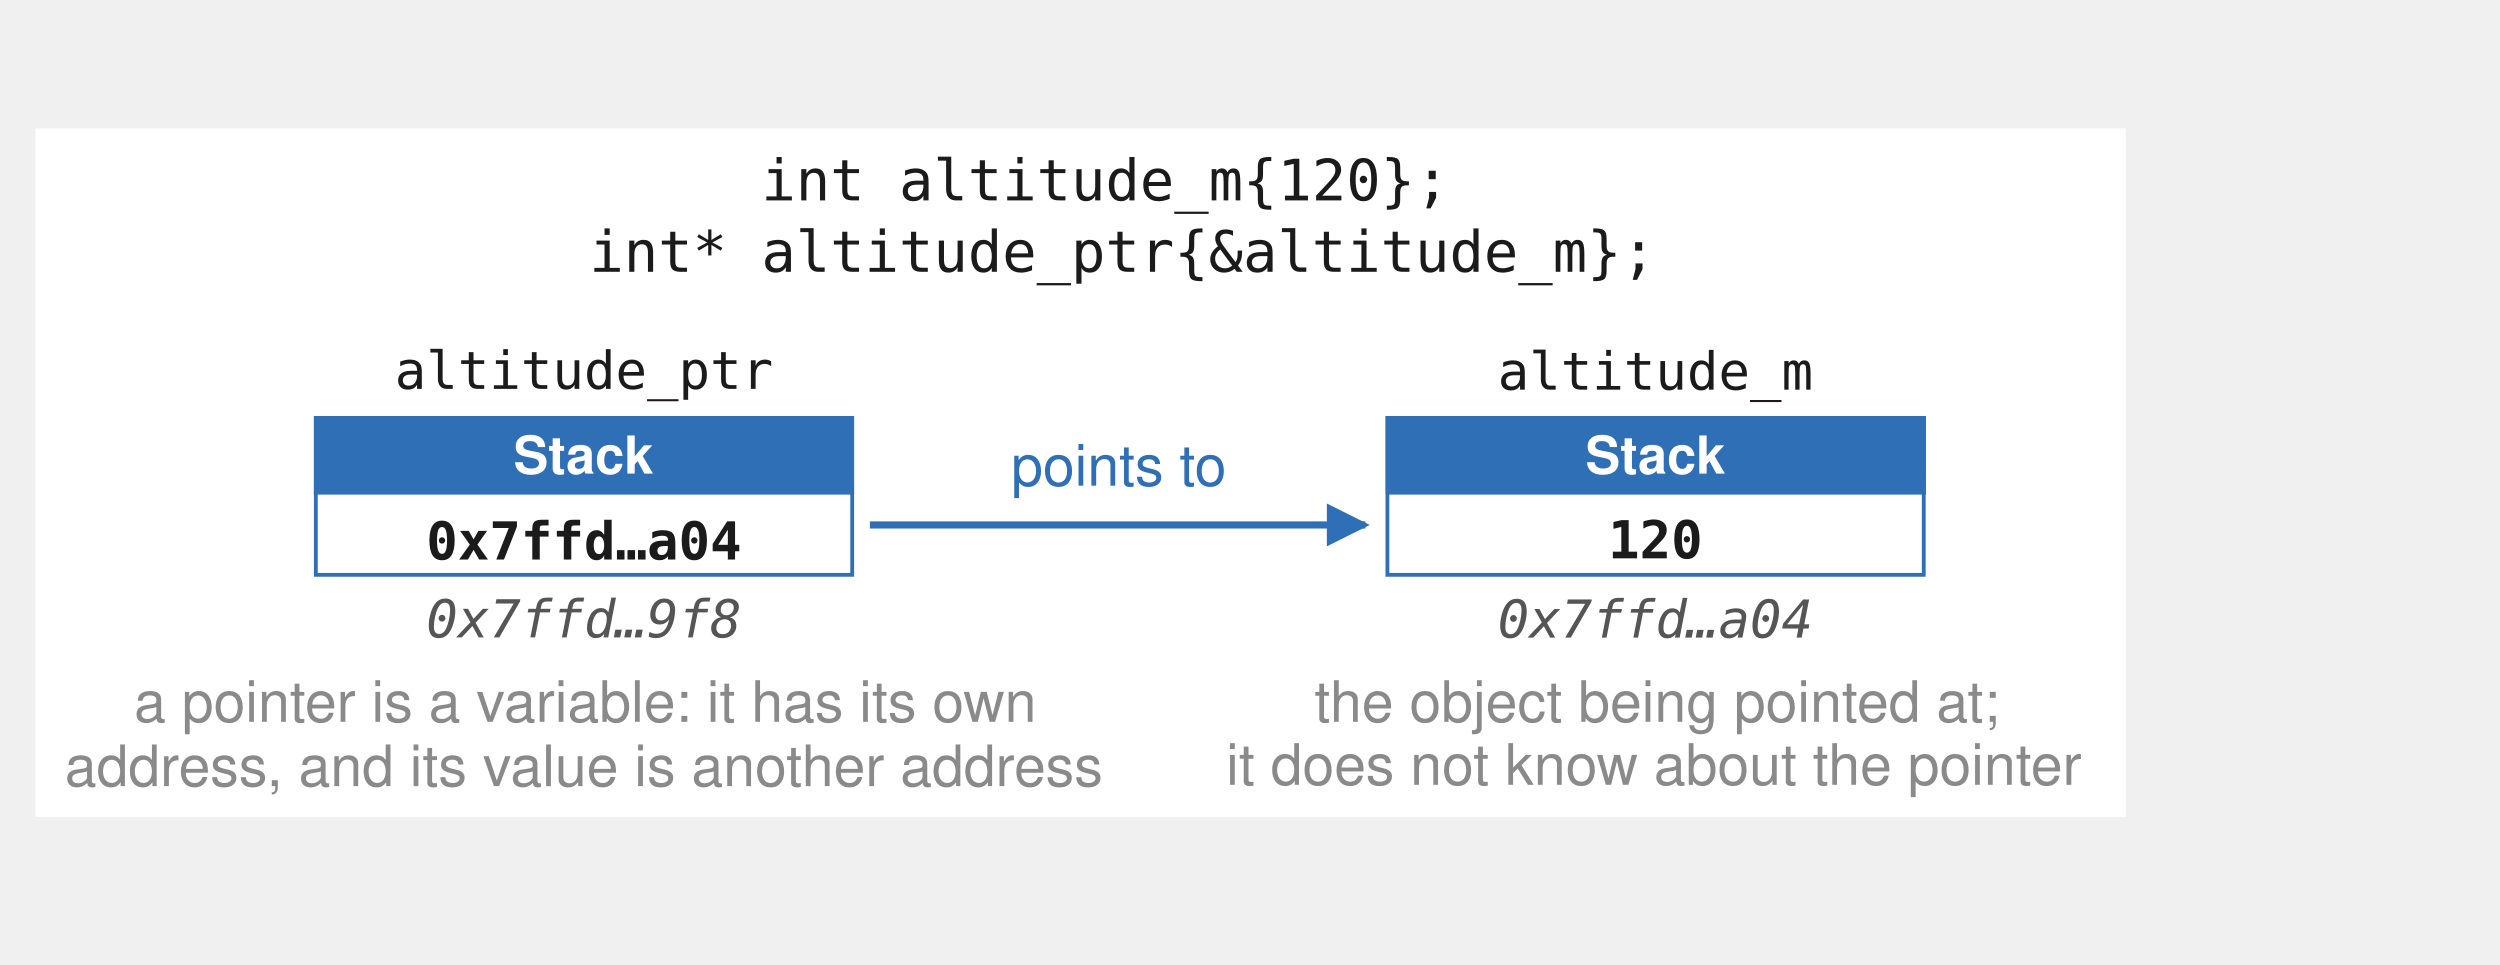
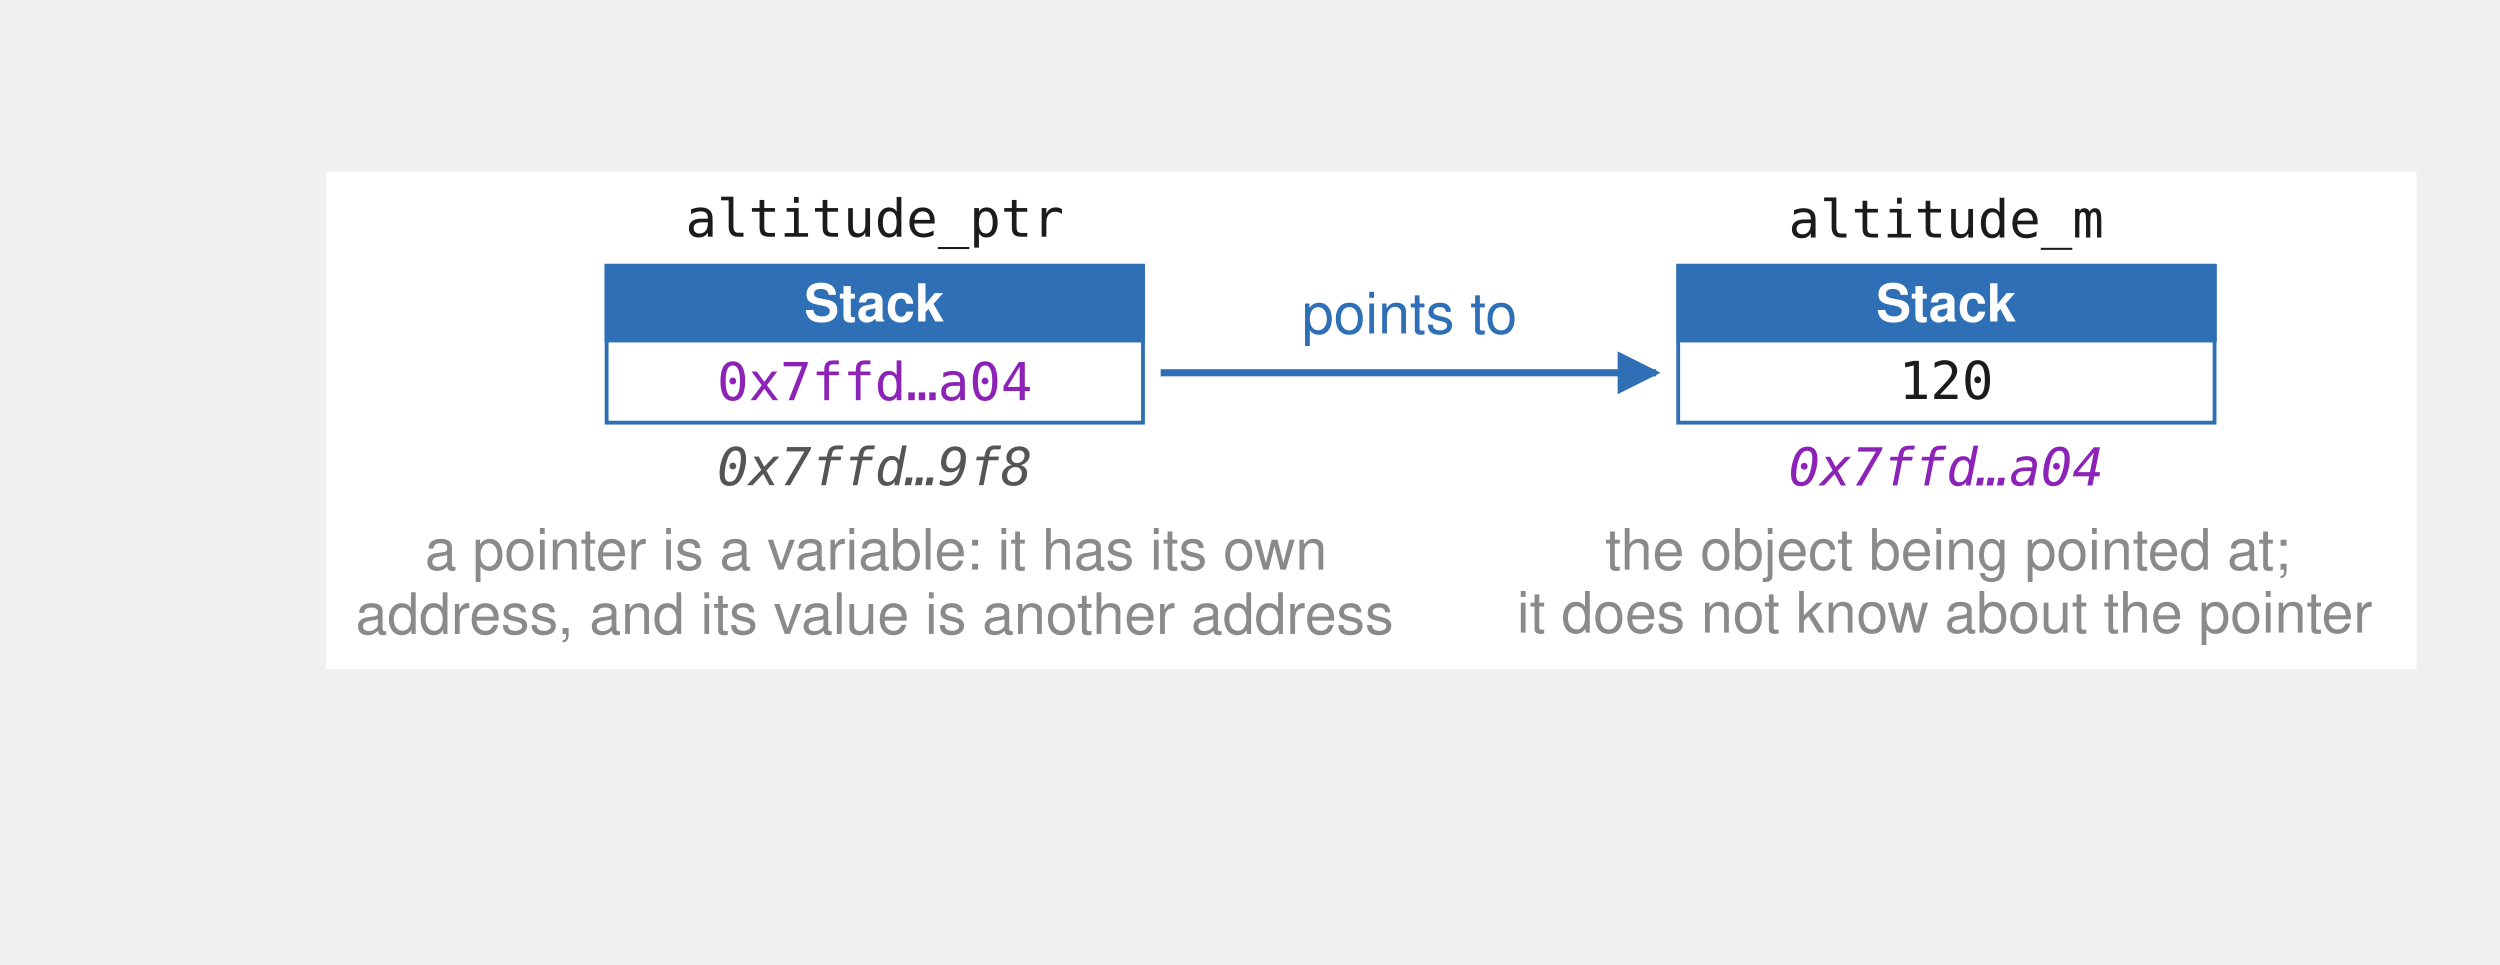
<svg xmlns="http://www.w3.org/2000/svg" width="1400" height="540" viewBox="0 0 1400 540" version="1.1" id="pointer_anatomy">
  <defs id="defs6">
    <marker id="a-2f6fb5" viewBox="0 0 10 10" refX="9" refY="5" markerWidth="6" markerHeight="6" orient="auto-start-reverse">
      <path d="M 0 0 L 10 5 L 0 10 z" fill="#2f6fb5" id="path1" />
    </marker>
    <marker id="a-c0392b" viewBox="0 0 10 10" refX="9" refY="5" markerWidth="6" markerHeight="6" orient="auto-start-reverse">
      <path d="M 0 0 L 10 5 L 0 10 z" fill="#c0392b" id="path2" />
    </marker>
    <marker id="a-555555" viewBox="0 0 10 10" refX="9" refY="5" markerWidth="6" markerHeight="6" orient="auto-start-reverse">
      <path d="M 0 0 L 10 5 L 0 10 z" fill="#555555" id="path3" />
    </marker>
    <marker id="a-7d8f1c" viewBox="0 0 10 10" refX="9" refY="5" markerWidth="6" markerHeight="6" orient="auto-start-reverse">
      <path d="M 0 0 L 10 5 L 0 10 z" fill="#7d8f1c" id="path4" />
    </marker>
    <marker id="a-1f7a6c" viewBox="0 0 10 10" refX="9" refY="5" markerWidth="6" markerHeight="6" orient="auto-start-reverse">
      <path d="M 0 0 L 10 5 L 0 10 z" fill="#1f7a6c" id="path5" />
    </marker>
    <marker id="a-9a9a9a" viewBox="0 0 10 10" refX="9" refY="5" markerWidth="6" markerHeight="6" orient="auto-start-reverse">
      <path d="M 0 0 L 10 5 L 0 10 z" fill="#9a9a9a" id="path6" />
    </marker>
  </defs>
-   <rect width="1170.557" height="385.508" fill="#ffffff" id="rect6" x="19.885" y="71.892" style="stroke-width:0.773" />
-   <text x="628.674" y="112.224" font-family="'Fira Mono', 'DejaVu Sans Mono', monospace" font-size="29" font-weight="bold" fill="#1b1b1b" text-anchor="middle" id="text6" style="font-style:normal;font-variant:normal;font-weight:normal;font-stretch:normal;font-size:32px;font-family:'Fira Mono', 'DejaVu Sans Mono', monospace;-inkscape-font-specification:'Fira Mono, DejaVu Sans Mono, monospace, Normal';font-variant-ligatures:normal;font-variant-caps:normal;font-variant-numeric:normal;font-variant-east-asian:normal;text-anchor:middle;fill:#1b1b1b">
-     <tspan id="tspan20" x="628.674" y="112.224">int altitude_m{120};</tspan>
-     <tspan id="tspan21" x="628.674" y="152.224">int* altitude_ptr{&amp;altitude_m};</tspan>
-   </text>
-   <g id="g22" transform="translate(-2.99091,4.223694)">
-     <rect x="179.864" y="229.82" width="300.36" height="87.86" fill="#ffffff" stroke="#2f6fb5" stroke-width="2.14" id="rect7" />
-     <rect x="178.75" y="228.75" width="302.5" height="44" fill="#2f6fb5" id="rect8" />
-     <text x="329.692" y="261" font-family="'Fira Sans', Helvetica, Arial, sans-serif" font-size="26" font-weight="600" fill="#ffffff" text-anchor="middle" id="text8" style="font-style:normal;font-variant:normal;font-weight:600;font-stretch:normal;font-size:29.333px;font-family:'Fira Sans', Helvetica, Arial, sans-serif;-inkscape-font-specification:'Fira Sans, Helvetica, Arial, sans-serif, Semi-Bold';font-variant-ligatures:normal;font-variant-caps:normal;font-variant-numeric:normal;font-variant-east-asian:normal">Stack</text>
-     <text x="330" y="309.1" font-family="'Fira Mono', 'DejaVu Sans Mono', monospace" font-size="26" font-weight="bold" fill="#1b1b1b" text-anchor="middle" id="text9" style="font-style:normal;font-variant:normal;font-weight:bold;font-stretch:normal;font-size:29.333px;font-family:'Fira Mono', 'DejaVu Sans Mono', monospace;-inkscape-font-specification:'Fira Mono, DejaVu Sans Mono, monospace, Bold';font-variant-ligatures:normal;font-variant-caps:normal;font-variant-numeric:normal;font-variant-east-asian:normal">0x7ffd…a04</text>
-     <text x="330" y="213.56" font-family="'Fira Sans', Helvetica, Arial, sans-serif" font-size="28" font-weight="bold" fill="#1b1b1b" text-anchor="middle" id="text10" style="font-style:normal;font-variant:normal;font-weight:normal;font-stretch:normal;font-size:29.333px;font-family:'Fira Mono', 'DejaVu Sans Mono', monospace;-inkscape-font-specification:'Fira Mono, DejaVu Sans Mono, monospace, Normal';font-variant-ligatures:normal;font-variant-caps:normal;font-variant-numeric:normal;font-variant-east-asian:normal">altitude_ptr</text>
-     <text x="330" y="352.721" font-family="'Fira Mono', 'DejaVu Sans Mono', monospace" font-size="21" font-weight="normal" fill="#555555" text-anchor="middle" id="text11" style="font-style:oblique;font-variant:normal;font-weight:normal;font-stretch:normal;font-size:29.333px;font-family:'Fira Mono', 'DejaVu Sans Mono', monospace;-inkscape-font-specification:'Fira Mono, DejaVu Sans Mono, monospace, Oblique';font-variant-ligatures:normal;font-variant-caps:normal;font-variant-numeric:normal;font-variant-east-asian:normal">0x7ffd…9f8</text>
+   <rect width="1170.557" height="278.57" fill="#ffffff" id="rect6" x="182.723" y="96.196" style="stroke-width:0.657" />
+   <g id="g1" transform="translate(162.8375,-85.21701)">
+     <rect x="176.873" y="234.044" width="300.36" height="87.86" fill="#ffffff" stroke="#2f6fb5" stroke-width="2.14" id="rect7" />
+     <rect x="175.759" y="232.974" width="302.5" height="44" fill="#2f6fb5" id="rect8" />
+     <text x="326.701" y="265.224" font-family="'Fira Sans', Helvetica, Arial, sans-serif" font-size="26" font-weight="600" fill="#ffffff" text-anchor="middle" id="text8" style="font-style:normal;font-variant:normal;font-weight:600;font-stretch:normal;font-size:29.333px;font-family:'Fira Sans', Helvetica, Arial, sans-serif;-inkscape-font-specification:'Fira Sans, Helvetica, Arial, sans-serif, Semi-Bold';font-variant-ligatures:normal;font-variant-caps:normal;font-variant-numeric:normal;font-variant-east-asian:normal">Stack</text>
+     <text x="327.009" y="309.324" font-family="'Fira Mono', 'DejaVu Sans Mono', monospace" font-size="26" font-weight="bold" fill="#1b1b1b" text-anchor="middle" id="text9" style="font-style:normal;font-variant:normal;font-weight:500;font-stretch:normal;font-size:29.333px;font-family:'Fira Mono', 'DejaVu Sans Mono', monospace;-inkscape-font-specification:'Fira Mono, DejaVu Sans Mono, monospace, Medium';font-variant-ligatures:normal;font-variant-caps:normal;font-variant-numeric:normal;font-variant-east-asian:normal;text-anchor:middle;fill:#8c22b6;fill-opacity:1">0x7ffd…a04</text>
+     <text x="327.009" y="217.784" font-family="'Fira Sans', Helvetica, Arial, sans-serif" font-size="28" font-weight="bold" fill="#1b1b1b" text-anchor="middle" id="text10" style="font-style:normal;font-variant:normal;font-weight:normal;font-stretch:normal;font-size:29.333px;font-family:'Fira Mono', 'DejaVu Sans Mono', monospace;-inkscape-font-specification:'Fira Mono, DejaVu Sans Mono, monospace, Normal';font-variant-ligatures:normal;font-variant-caps:normal;font-variant-numeric:normal;font-variant-east-asian:normal">altitude_ptr</text>
+     <text x="327.009" y="356.944" font-family="'Fira Mono', 'DejaVu Sans Mono', monospace" font-size="21" font-weight="normal" fill="#555555" text-anchor="middle" id="text11" style="font-style:oblique;font-variant:normal;font-weight:normal;font-stretch:normal;font-size:29.333px;font-family:'Fira Mono', 'DejaVu Sans Mono', monospace;-inkscape-font-specification:'Fira Mono, DejaVu Sans Mono, monospace, Oblique';font-variant-ligatures:normal;font-variant-caps:normal;font-variant-numeric:normal;font-variant-east-asian:normal">0x7ffd…9f8</text>
+     <rect x="776.947" y="234.044" width="300.36" height="87.86" fill="#ffffff" stroke="#2f6fb5" stroke-width="2.14" id="rect11" />
+     <rect x="776.023" y="232.974" width="302.5" height="44" fill="#2f6fb5" id="rect12" />
+     <text x="926.98" y="265.224" font-family="'Fira Sans', Helvetica, Arial, sans-serif" font-size="26" font-weight="600" fill="#ffffff" text-anchor="middle" id="text12" style="font-style:normal;font-variant:normal;font-weight:600;font-stretch:normal;font-size:29.333px;font-family:'Fira Sans', Helvetica, Arial, sans-serif;-inkscape-font-specification:'Fira Sans, Helvetica, Arial, sans-serif, Semi-Bold';font-variant-ligatures:normal;font-variant-caps:normal;font-variant-numeric:normal;font-variant-east-asian:normal">Stack</text>
+     <text x="927.009" y="308.664" font-family="'Fira Sans', Helvetica, Arial, sans-serif" font-size="36" font-weight="bold" fill="#1b1b1b" text-anchor="middle" id="text13" style="font-style:normal;font-variant:normal;font-weight:500;font-stretch:normal;font-size:29.333px;font-family:'Fira Mono', 'DejaVu Sans Mono', monospace;-inkscape-font-specification:'Fira Mono, DejaVu Sans Mono, monospace, Medium';font-variant-ligatures:normal;font-variant-caps:normal;font-variant-numeric:normal;font-variant-east-asian:normal;text-anchor:middle;fill:#1b1b1b">120</text>
+     <text x="927.009" y="218.224" font-family="'Fira Sans', Helvetica, Arial, sans-serif" font-size="28" font-weight="bold" fill="#1b1b1b" text-anchor="middle" id="text14" style="font-style:normal;font-variant:normal;font-weight:normal;font-stretch:normal;font-size:29.333px;font-family:'Fira Mono', 'DejaVu Sans Mono', monospace;-inkscape-font-specification:'Fira Mono, DejaVu Sans Mono, monospace, Normal';font-variant-ligatures:normal;font-variant-caps:normal;font-variant-numeric:normal;font-variant-east-asian:normal">altitude_m</text>
+     <text x="927.009" y="357.076" font-family="'Fira Mono', 'DejaVu Sans Mono', monospace" font-size="21" font-weight="normal" fill="#555555" text-anchor="middle" id="text15" style="font-style:oblique;font-variant:normal;font-weight:normal;font-stretch:normal;font-size:29.333px;font-family:'Fira Mono', 'DejaVu Sans Mono', monospace;-inkscape-font-specification:'Fira Mono, DejaVu Sans Mono, monospace, Oblique';font-variant-ligatures:normal;font-variant-caps:normal;font-variant-numeric:normal;font-variant-east-asian:normal;fill:#8c22b6;fill-opacity:1">0x7ffd…a04</text>
+     <g id="g21" transform="translate(-4.858955,-18.03133)">
+       <line x1="492" y1="312" x2="769.497" y2="312" stroke="#2f6fb5" stroke-width="3.767" marker-end="url(#a-2f6fb5)" id="line15" style="stroke-width:4;stroke-dasharray:none" />
+       <text x="631.389" y="290" font-family="'Fira Sans', Helvetica, Arial, sans-serif" font-size="24" font-weight="normal" fill="#2f6fb5" text-anchor="middle" id="text16" style="font-style:normal;font-variant:normal;font-weight:normal;font-stretch:normal;font-size:32px;font-family:'Fira Sans', Helvetica, Arial, sans-serif;-inkscape-font-specification:'Fira Sans, Helvetica, Arial, sans-serif, Normal';font-variant-ligatures:normal;font-variant-caps:normal;font-variant-numeric:normal;font-variant-east-asian:normal;text-anchor:middle;fill:#2f6fb5">points to</text>
+     </g>
+     <text x="327.767" y="404.224" font-family="'Fira Sans', Helvetica, Arial, sans-serif" font-size="22" font-weight="normal" fill="#8a8a8a" text-anchor="middle" id="text17" style="font-style:normal;font-variant:normal;font-weight:normal;font-stretch:normal;font-size:32px;font-family:'Fira Sans', Helvetica, Arial, sans-serif;-inkscape-font-specification:'Fira Sans, Helvetica, Arial, sans-serif, Normal';font-variant-ligatures:normal;font-variant-caps:normal;font-variant-numeric:normal;font-variant-east-asian:normal">a pointer is a variable: it has its own</text>
+     <text x="326.951" y="440.224" font-family="'Fira Sans', Helvetica, Arial, sans-serif" font-size="22" font-weight="normal" fill="#8a8a8a" text-anchor="middle" id="text18" style="font-style:normal;font-variant:normal;font-weight:normal;font-stretch:normal;font-size:32px;font-family:'Fira Sans', Helvetica, Arial, sans-serif;-inkscape-font-specification:'Fira Sans, Helvetica, Arial, sans-serif, Normal';font-variant-ligatures:normal;font-variant-caps:normal;font-variant-numeric:normal;font-variant-east-asian:normal">address, and its value is another address</text>
+     <text x="927.872" y="404.224" font-family="'Fira Sans', Helvetica, Arial, sans-serif" font-size="22" font-weight="normal" fill="#8a8a8a" text-anchor="middle" id="text19" style="font-style:normal;font-variant:normal;font-weight:normal;font-stretch:normal;font-size:32px;font-family:'Fira Sans', Helvetica, Arial, sans-serif;-inkscape-font-specification:'Fira Sans, Helvetica, Arial, sans-serif, Normal';font-variant-ligatures:normal;font-variant-caps:normal;font-variant-numeric:normal;font-variant-east-asian:normal">the object being pointed at;</text>
+     <text x="926.192" y="439.472" font-family="'Fira Sans', Helvetica, Arial, sans-serif" font-size="22" font-weight="normal" fill="#8a8a8a" text-anchor="middle" id="text20" style="font-style:normal;font-variant:normal;font-weight:normal;font-stretch:normal;font-size:32px;font-family:'Fira Sans', Helvetica, Arial, sans-serif;-inkscape-font-specification:'Fira Sans, Helvetica, Arial, sans-serif, Normal';font-variant-ligatures:normal;font-variant-caps:normal;font-variant-numeric:normal;font-variant-east-asian:normal">it does not know about the pointer</text>
  </g>
-   <g id="g23" transform="translate(-2.99091,4.223694)">
-     <rect x="779.938" y="229.82" width="300.36" height="87.86" fill="#ffffff" stroke="#2f6fb5" stroke-width="2.14" id="rect11" />
-     <rect x="779.014" y="228.75" width="302.5" height="44" fill="#2f6fb5" id="rect12" />
-     <text x="929.971" y="261" font-family="'Fira Sans', Helvetica, Arial, sans-serif" font-size="26" font-weight="600" fill="#ffffff" text-anchor="middle" id="text12" style="font-style:normal;font-variant:normal;font-weight:600;font-stretch:normal;font-size:29.333px;font-family:'Fira Sans', Helvetica, Arial, sans-serif;-inkscape-font-specification:'Fira Sans, Helvetica, Arial, sans-serif, Semi-Bold';font-variant-ligatures:normal;font-variant-caps:normal;font-variant-numeric:normal;font-variant-east-asian:normal">Stack</text>
-     <text x="930" y="308.44" font-family="'Fira Sans', Helvetica, Arial, sans-serif" font-size="36" font-weight="bold" fill="#1b1b1b" text-anchor="middle" id="text13" style="font-style:normal;font-variant:normal;font-weight:bold;font-stretch:normal;font-size:29.333px;font-family:'Fira Mono', 'DejaVu Sans Mono', monospace;-inkscape-font-specification:'Fira Mono, DejaVu Sans Mono, monospace, Bold';font-variant-ligatures:normal;font-variant-caps:normal;font-variant-numeric:normal;font-variant-east-asian:normal">120</text>
-     <text x="930" y="214" font-family="'Fira Sans', Helvetica, Arial, sans-serif" font-size="28" font-weight="bold" fill="#1b1b1b" text-anchor="middle" id="text14" style="font-style:normal;font-variant:normal;font-weight:normal;font-stretch:normal;font-size:29.333px;font-family:'Fira Mono', 'DejaVu Sans Mono', monospace;-inkscape-font-specification:'Fira Mono, DejaVu Sans Mono, monospace, Normal';font-variant-ligatures:normal;font-variant-caps:normal;font-variant-numeric:normal;font-variant-east-asian:normal">altitude_m</text>
-     <text x="930" y="352.853" font-family="'Fira Mono', 'DejaVu Sans Mono', monospace" font-size="21" font-weight="normal" fill="#555555" text-anchor="middle" id="text15" style="font-style:oblique;font-variant:normal;font-weight:normal;font-stretch:normal;font-size:29.333px;font-family:'Fira Mono', 'DejaVu Sans Mono', monospace;-inkscape-font-specification:'Fira Mono, DejaVu Sans Mono, monospace, Oblique';font-variant-ligatures:normal;font-variant-caps:normal;font-variant-numeric:normal;font-variant-east-asian:normal">0x7ffd…a04</text>
-   </g>
-   <g id="g21" transform="translate(-4.858955,-18.03133)">
-     <line x1="492" y1="312" x2="769.497" y2="312" stroke="#2f6fb5" stroke-width="3.767" marker-end="url(#a-2f6fb5)" id="line15" style="stroke-width:4;stroke-dasharray:none" />
-     <text x="631.389" y="290" font-family="'Fira Sans', Helvetica, Arial, sans-serif" font-size="24" font-weight="normal" fill="#2f6fb5" text-anchor="middle" id="text16" style="font-style:normal;font-variant:normal;font-weight:normal;font-stretch:normal;font-size:32px;font-family:'Fira Sans', Helvetica, Arial, sans-serif;-inkscape-font-specification:'Fira Sans, Helvetica, Arial, sans-serif, Normal';font-variant-ligatures:normal;font-variant-caps:normal;font-variant-numeric:normal;font-variant-east-asian:normal;text-anchor:middle;fill:#2f6fb5">points to</text>
-   </g>
-   <text x="327.767" y="404.224" font-family="'Fira Sans', Helvetica, Arial, sans-serif" font-size="22" font-weight="normal" fill="#8a8a8a" text-anchor="middle" id="text17" style="font-style:normal;font-variant:normal;font-weight:normal;font-stretch:normal;font-size:32px;font-family:'Fira Sans', Helvetica, Arial, sans-serif;-inkscape-font-specification:'Fira Sans, Helvetica, Arial, sans-serif, Normal';font-variant-ligatures:normal;font-variant-caps:normal;font-variant-numeric:normal;font-variant-east-asian:normal">a pointer is a variable: it has its own</text>
-   <text x="326.951" y="440.224" font-family="'Fira Sans', Helvetica, Arial, sans-serif" font-size="22" font-weight="normal" fill="#8a8a8a" text-anchor="middle" id="text18" style="font-style:normal;font-variant:normal;font-weight:normal;font-stretch:normal;font-size:32px;font-family:'Fira Sans', Helvetica, Arial, sans-serif;-inkscape-font-specification:'Fira Sans, Helvetica, Arial, sans-serif, Normal';font-variant-ligatures:normal;font-variant-caps:normal;font-variant-numeric:normal;font-variant-east-asian:normal">address, and its value is another address</text>
-   <text x="927.872" y="404.224" font-family="'Fira Sans', Helvetica, Arial, sans-serif" font-size="22" font-weight="normal" fill="#8a8a8a" text-anchor="middle" id="text19" style="font-style:normal;font-variant:normal;font-weight:normal;font-stretch:normal;font-size:32px;font-family:'Fira Sans', Helvetica, Arial, sans-serif;-inkscape-font-specification:'Fira Sans, Helvetica, Arial, sans-serif, Normal';font-variant-ligatures:normal;font-variant-caps:normal;font-variant-numeric:normal;font-variant-east-asian:normal">the object being pointed at;</text>
-   <text x="926.192" y="439.472" font-family="'Fira Sans', Helvetica, Arial, sans-serif" font-size="22" font-weight="normal" fill="#8a8a8a" text-anchor="middle" id="text20" style="font-style:normal;font-variant:normal;font-weight:normal;font-stretch:normal;font-size:32px;font-family:'Fira Sans', Helvetica, Arial, sans-serif;-inkscape-font-specification:'Fira Sans, Helvetica, Arial, sans-serif, Normal';font-variant-ligatures:normal;font-variant-caps:normal;font-variant-numeric:normal;font-variant-east-asian:normal">it does not know about the pointer</text>
</svg>
